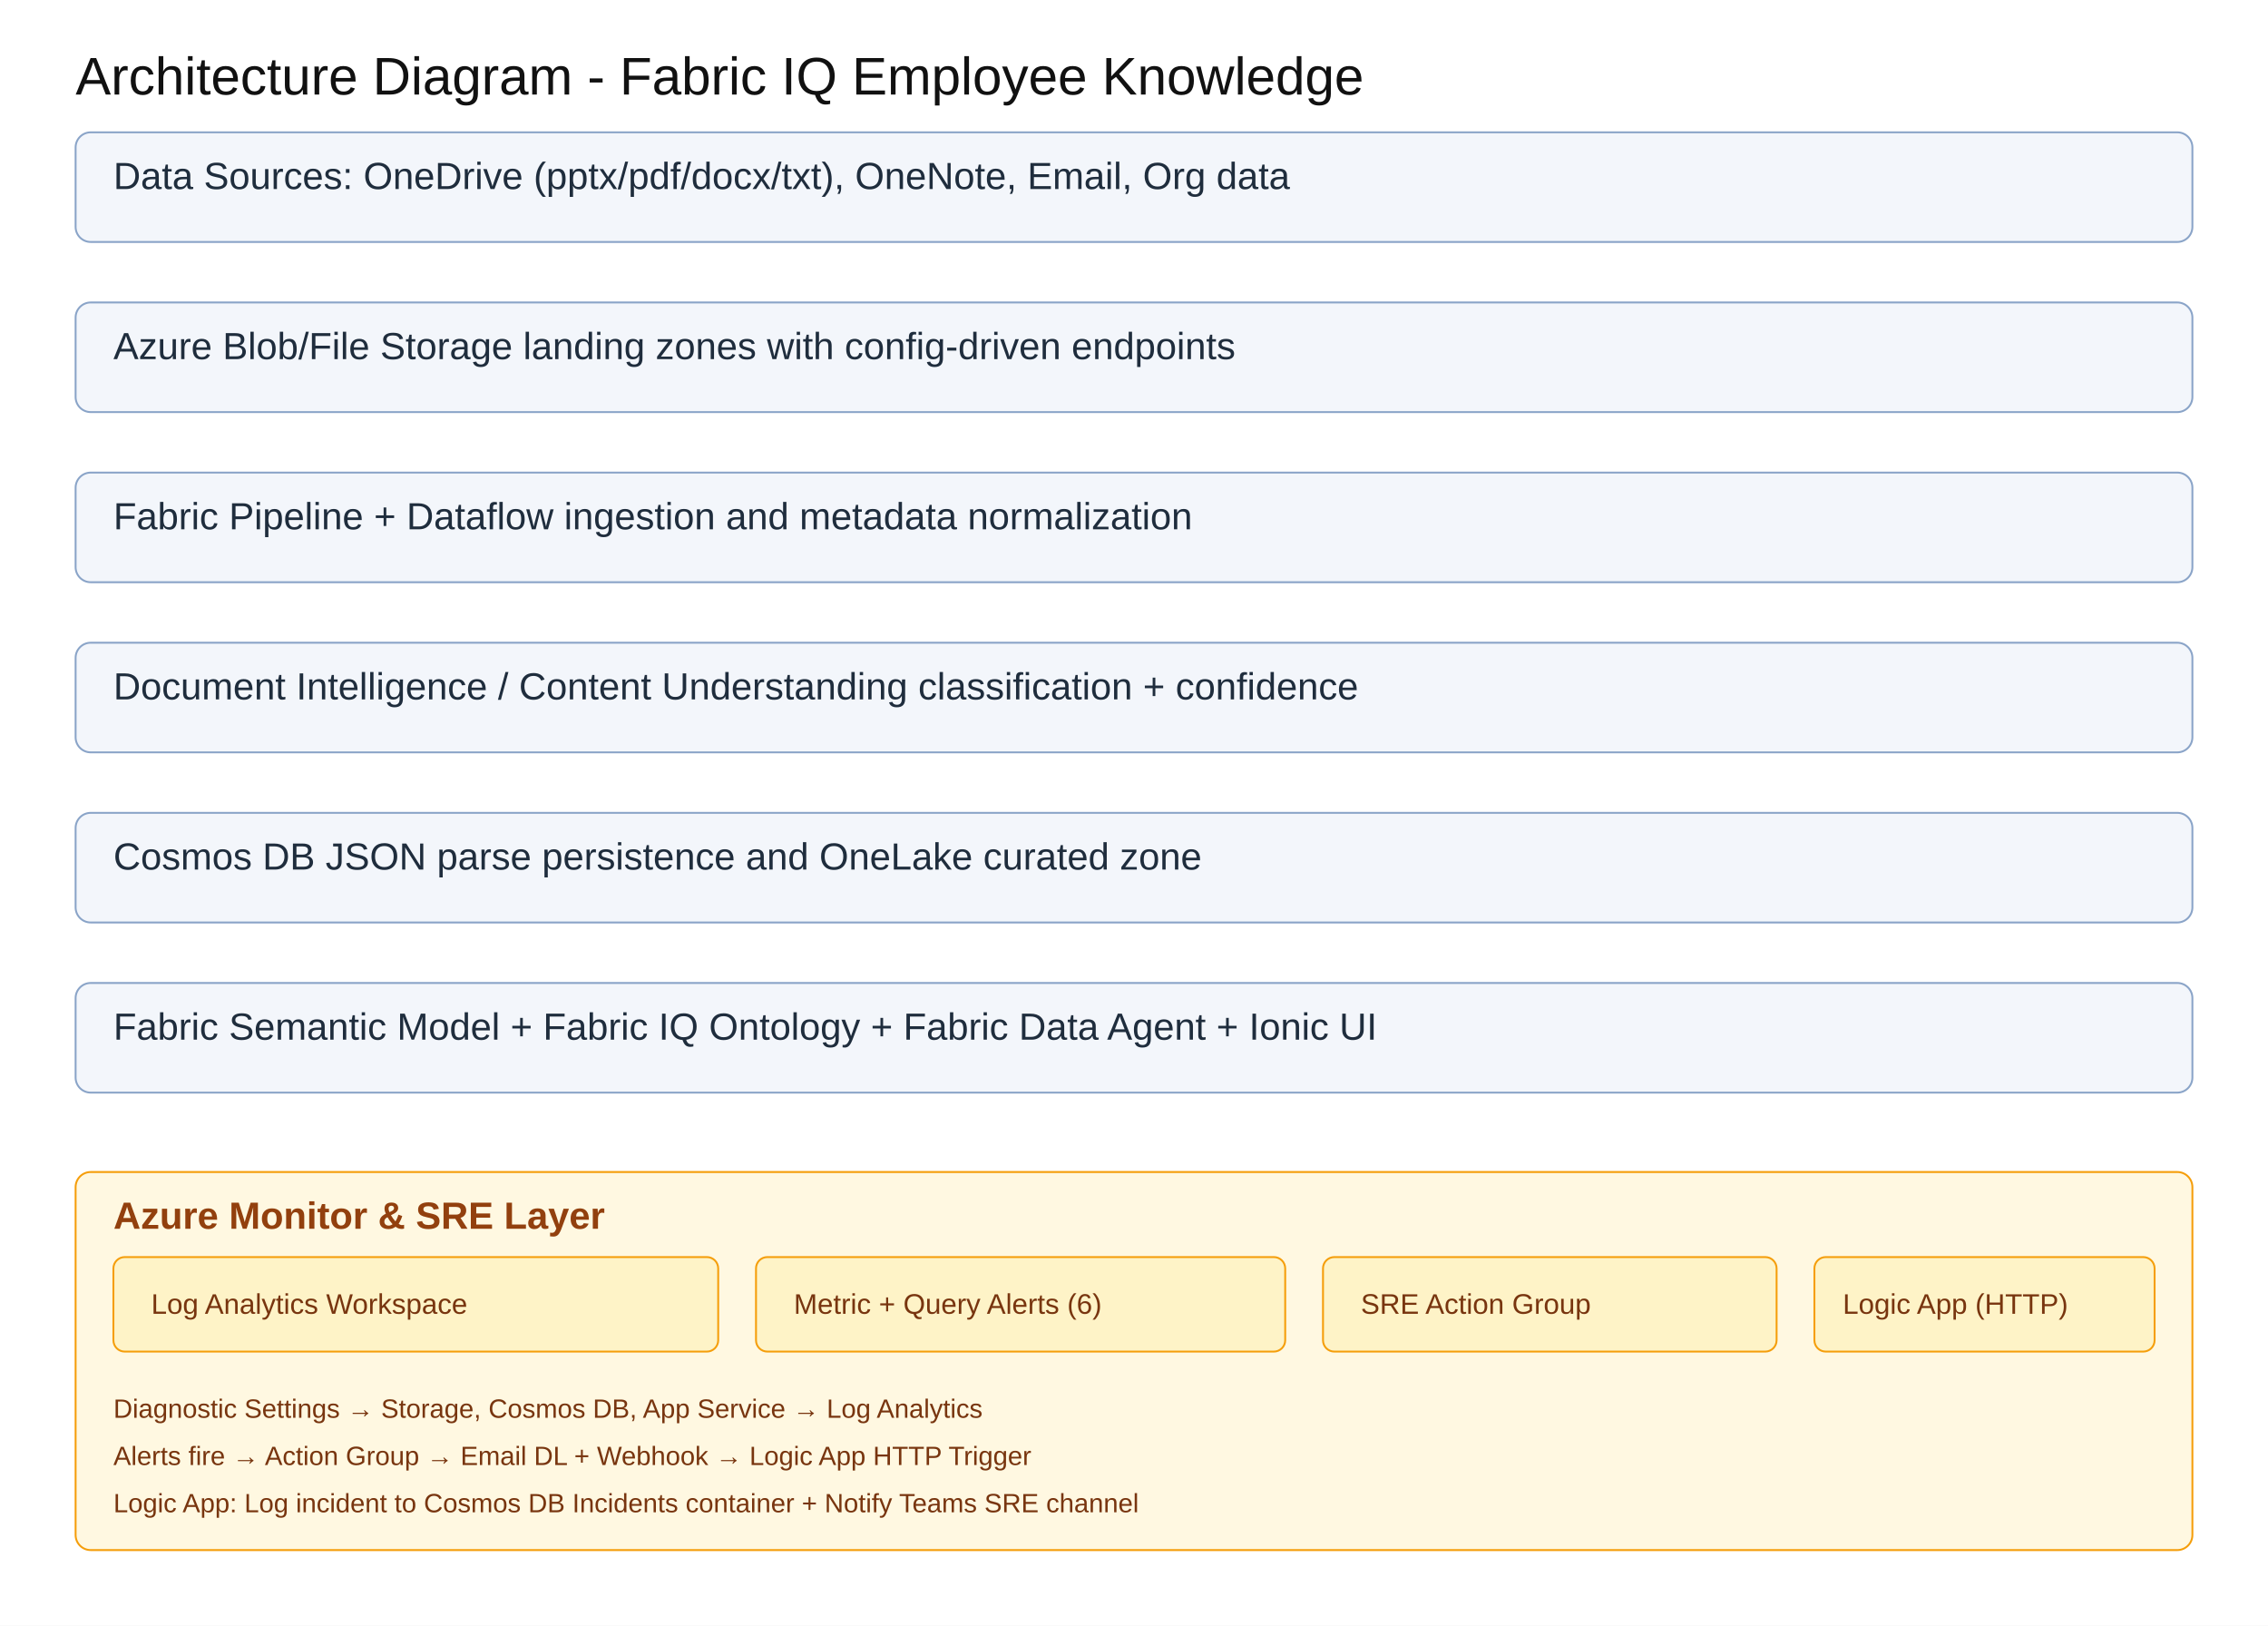
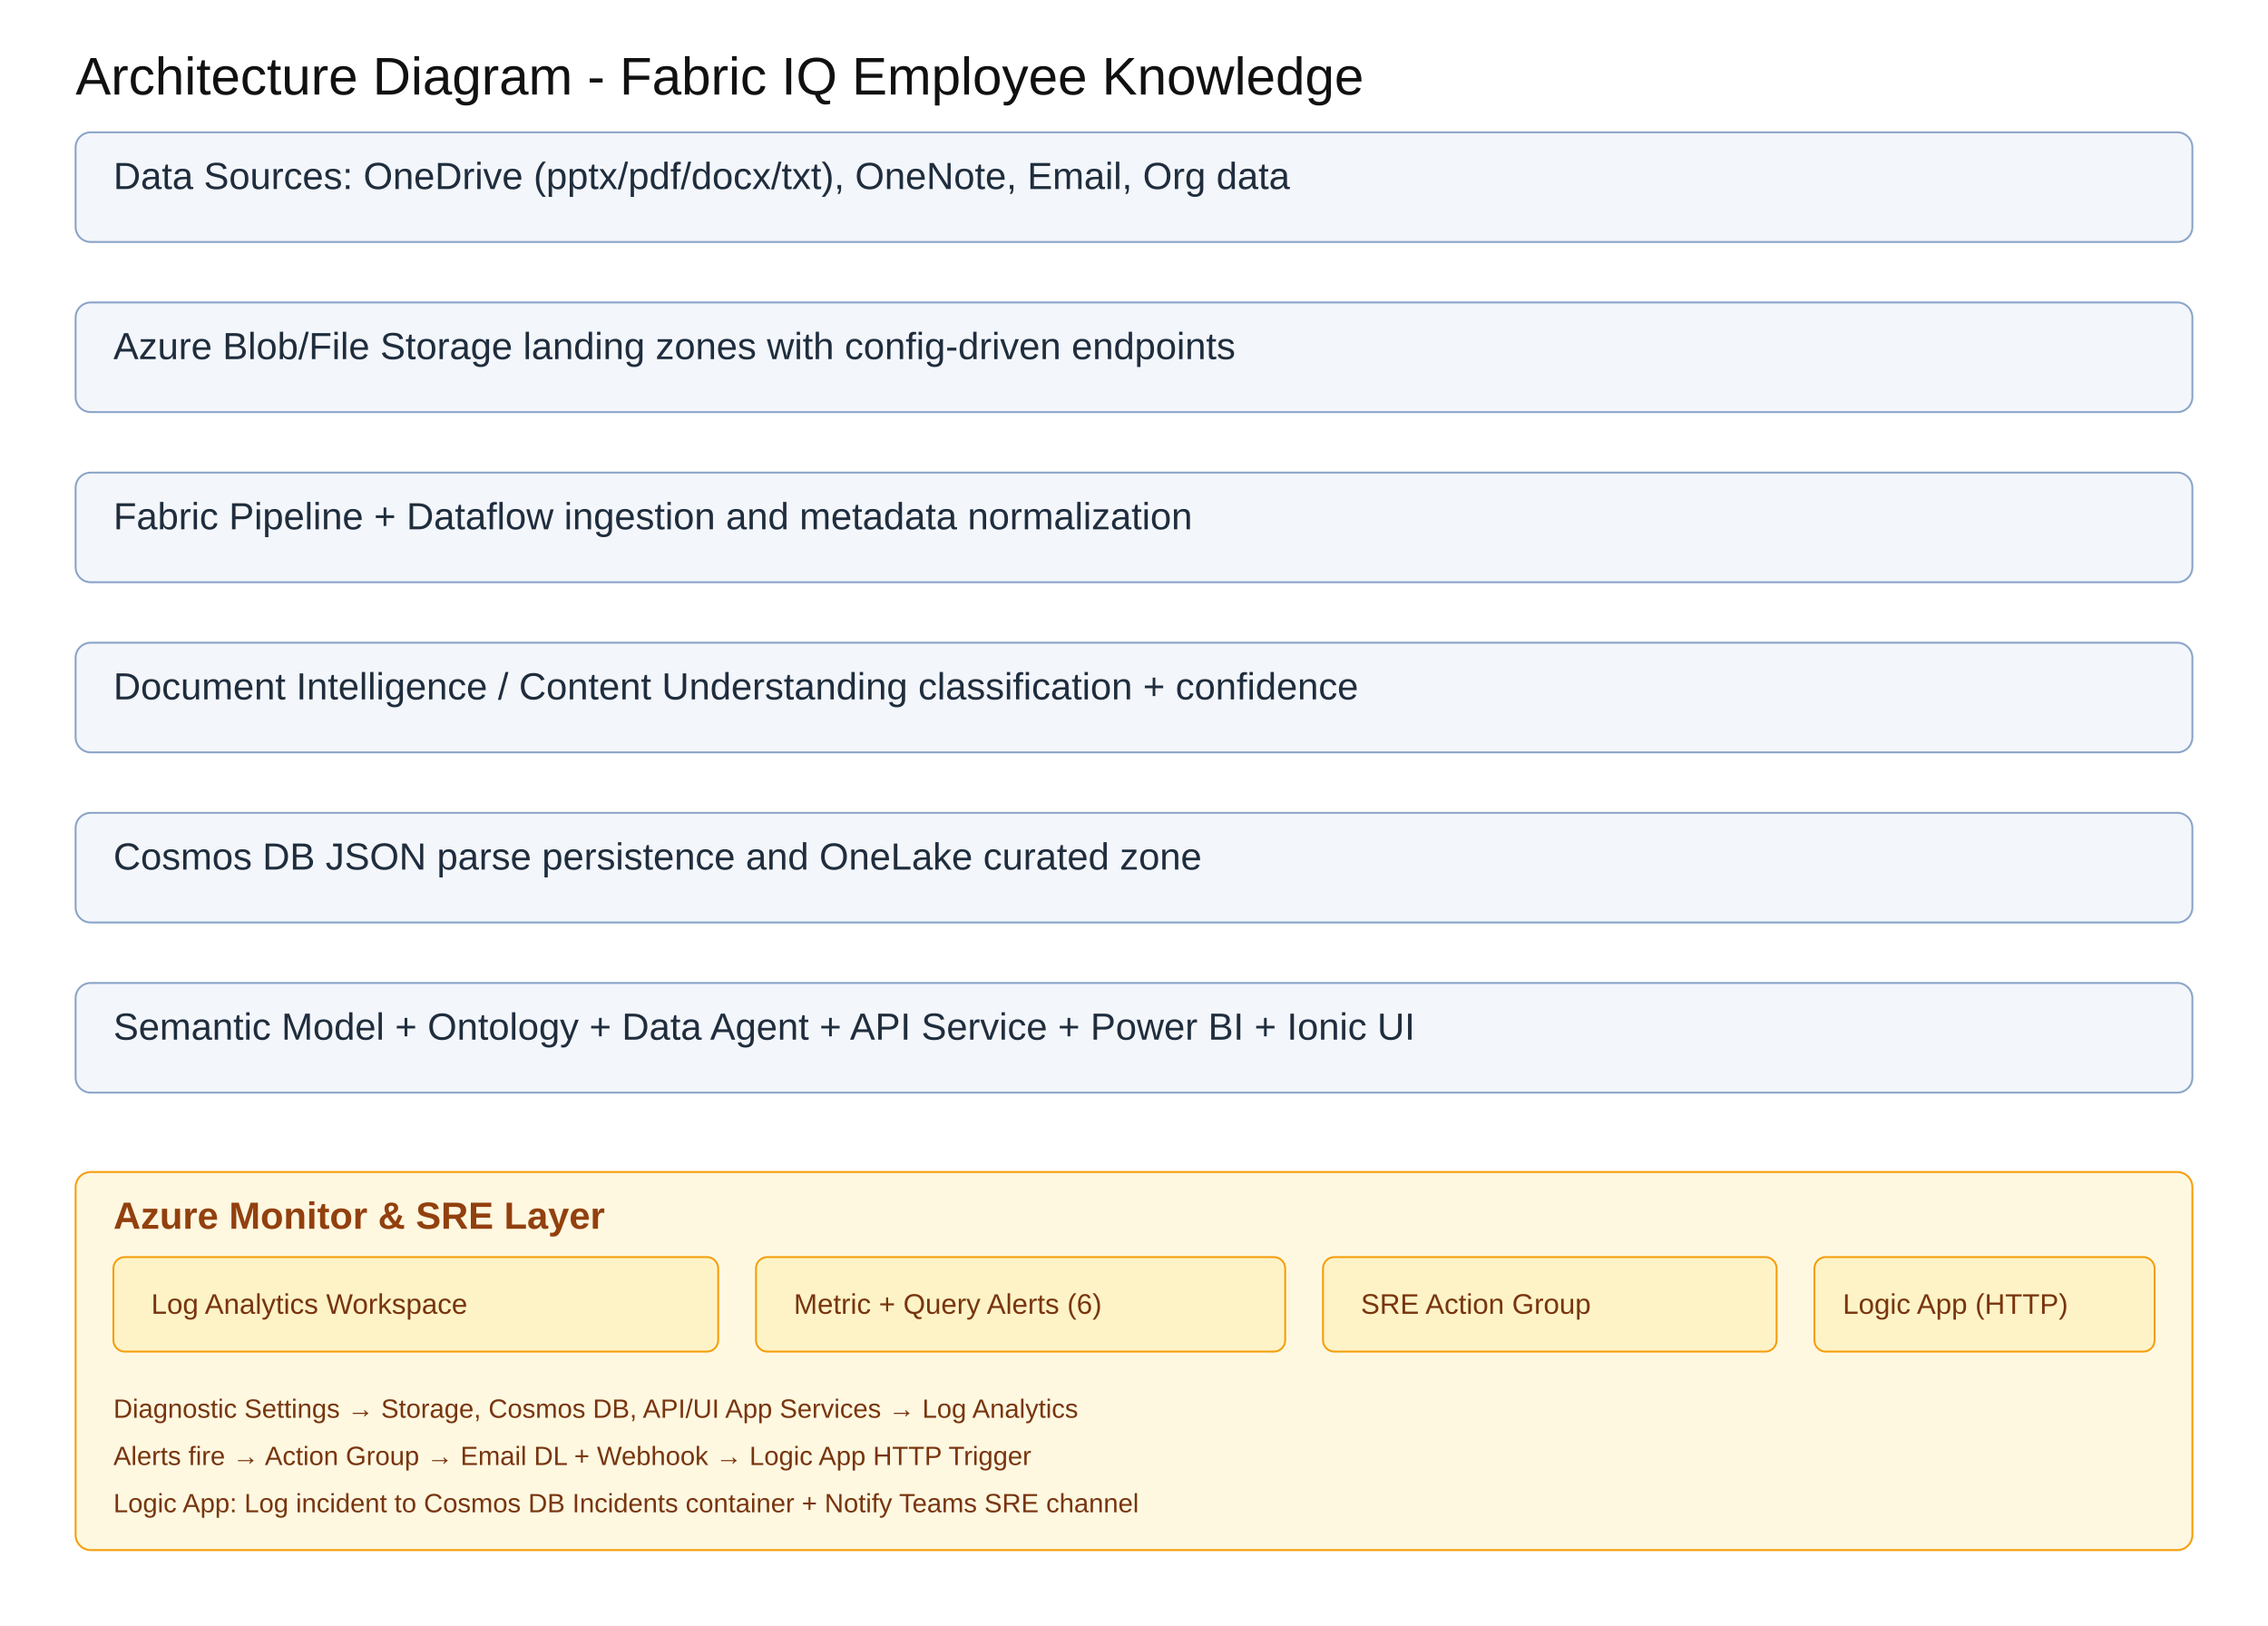
<svg xmlns="http://www.w3.org/2000/svg" width="1200" height="860">
  <rect width="1200" height="860" fill="white" />
  <text x="40" y="50" font-size="28" font-family="Arial" fill="#111">Architecture Diagram - Fabric IQ Employee Knowledge</text>
  <rect x="40" y="70" width="1120" height="58" fill="#f3f6fb" stroke="#8aa4c8" rx="8" />
  <text x="60" y="100" font-size="20" font-family="Arial" fill="#1f2d3d">Data Sources: OneDrive (pptx/pdf/docx/txt), OneNote, Email, Org data</text>
  <rect x="40" y="160" width="1120" height="58" fill="#f3f6fb" stroke="#8aa4c8" rx="8" />
  <text x="60" y="190" font-size="20" font-family="Arial" fill="#1f2d3d">Azure Blob/File Storage landing zones with config-driven endpoints</text>
  <rect x="40" y="250" width="1120" height="58" fill="#f3f6fb" stroke="#8aa4c8" rx="8" />
  <text x="60" y="280" font-size="20" font-family="Arial" fill="#1f2d3d">Fabric Pipeline + Dataflow ingestion and metadata normalization</text>
  <rect x="40" y="340" width="1120" height="58" fill="#f3f6fb" stroke="#8aa4c8" rx="8" />
  <text x="60" y="370" font-size="20" font-family="Arial" fill="#1f2d3d">Document Intelligence / Content Understanding classification + confidence</text>
  <rect x="40" y="430" width="1120" height="58" fill="#f3f6fb" stroke="#8aa4c8" rx="8" />
  <text x="60" y="460" font-size="20" font-family="Arial" fill="#1f2d3d">Cosmos DB JSON parse persistence and OneLake curated zone</text>
  <rect x="40" y="520" width="1120" height="58" fill="#f3f6fb" stroke="#8aa4c8" rx="8" />
-   <text x="60" y="550" font-size="20" font-family="Arial" fill="#1f2d3d">Fabric Semantic Model + Fabric IQ Ontology + Fabric Data Agent + Ionic UI</text>
+   <text x="60" y="550" font-size="20" font-family="Arial" fill="#1f2d3d">Semantic Model + Ontology + Data Agent + API Service + Power BI + Ionic UI</text>
  <rect x="40" y="620" width="1120" height="200" fill="#fff8e1" stroke="#f59e0b" rx="8" />
  <text x="60" y="650" font-size="20" font-family="Arial" font-weight="bold" fill="#92400e">Azure Monitor &amp; SRE Layer</text>
  <rect x="60" y="665" width="320" height="50" fill="#fef3c7" stroke="#f59e0b" rx="6" />
  <text x="80" y="695" font-size="15" font-family="Arial" fill="#78350f">Log Analytics Workspace</text>
  <rect x="400" y="665" width="280" height="50" fill="#fef3c7" stroke="#f59e0b" rx="6" />
  <text x="420" y="695" font-size="15" font-family="Arial" fill="#78350f">Metric + Query Alerts (6)</text>
  <rect x="700" y="665" width="240" height="50" fill="#fef3c7" stroke="#f59e0b" rx="6" />
  <text x="720" y="695" font-size="15" font-family="Arial" fill="#78350f">SRE Action Group</text>
  <rect x="960" y="665" width="180" height="50" fill="#fef3c7" stroke="#f59e0b" rx="6" />
  <text x="975" y="695" font-size="15" font-family="Arial" fill="#78350f">Logic App (HTTP)</text>
-   <text x="60" y="750" font-size="14" font-family="Arial" fill="#78350f">Diagnostic Settings → Storage, Cosmos DB, App Service → Log Analytics</text>
+   <text x="60" y="750" font-size="14" font-family="Arial" fill="#78350f">Diagnostic Settings → Storage, Cosmos DB, API/UI App Services → Log Analytics</text>
  <text x="60" y="775" font-size="14" font-family="Arial" fill="#78350f">Alerts fire → Action Group → Email DL + Webhook → Logic App HTTP Trigger</text>
  <text x="60" y="800" font-size="14" font-family="Arial" fill="#78350f">Logic App: Log incident to Cosmos DB Incidents container + Notify Teams SRE channel</text>
</svg>
